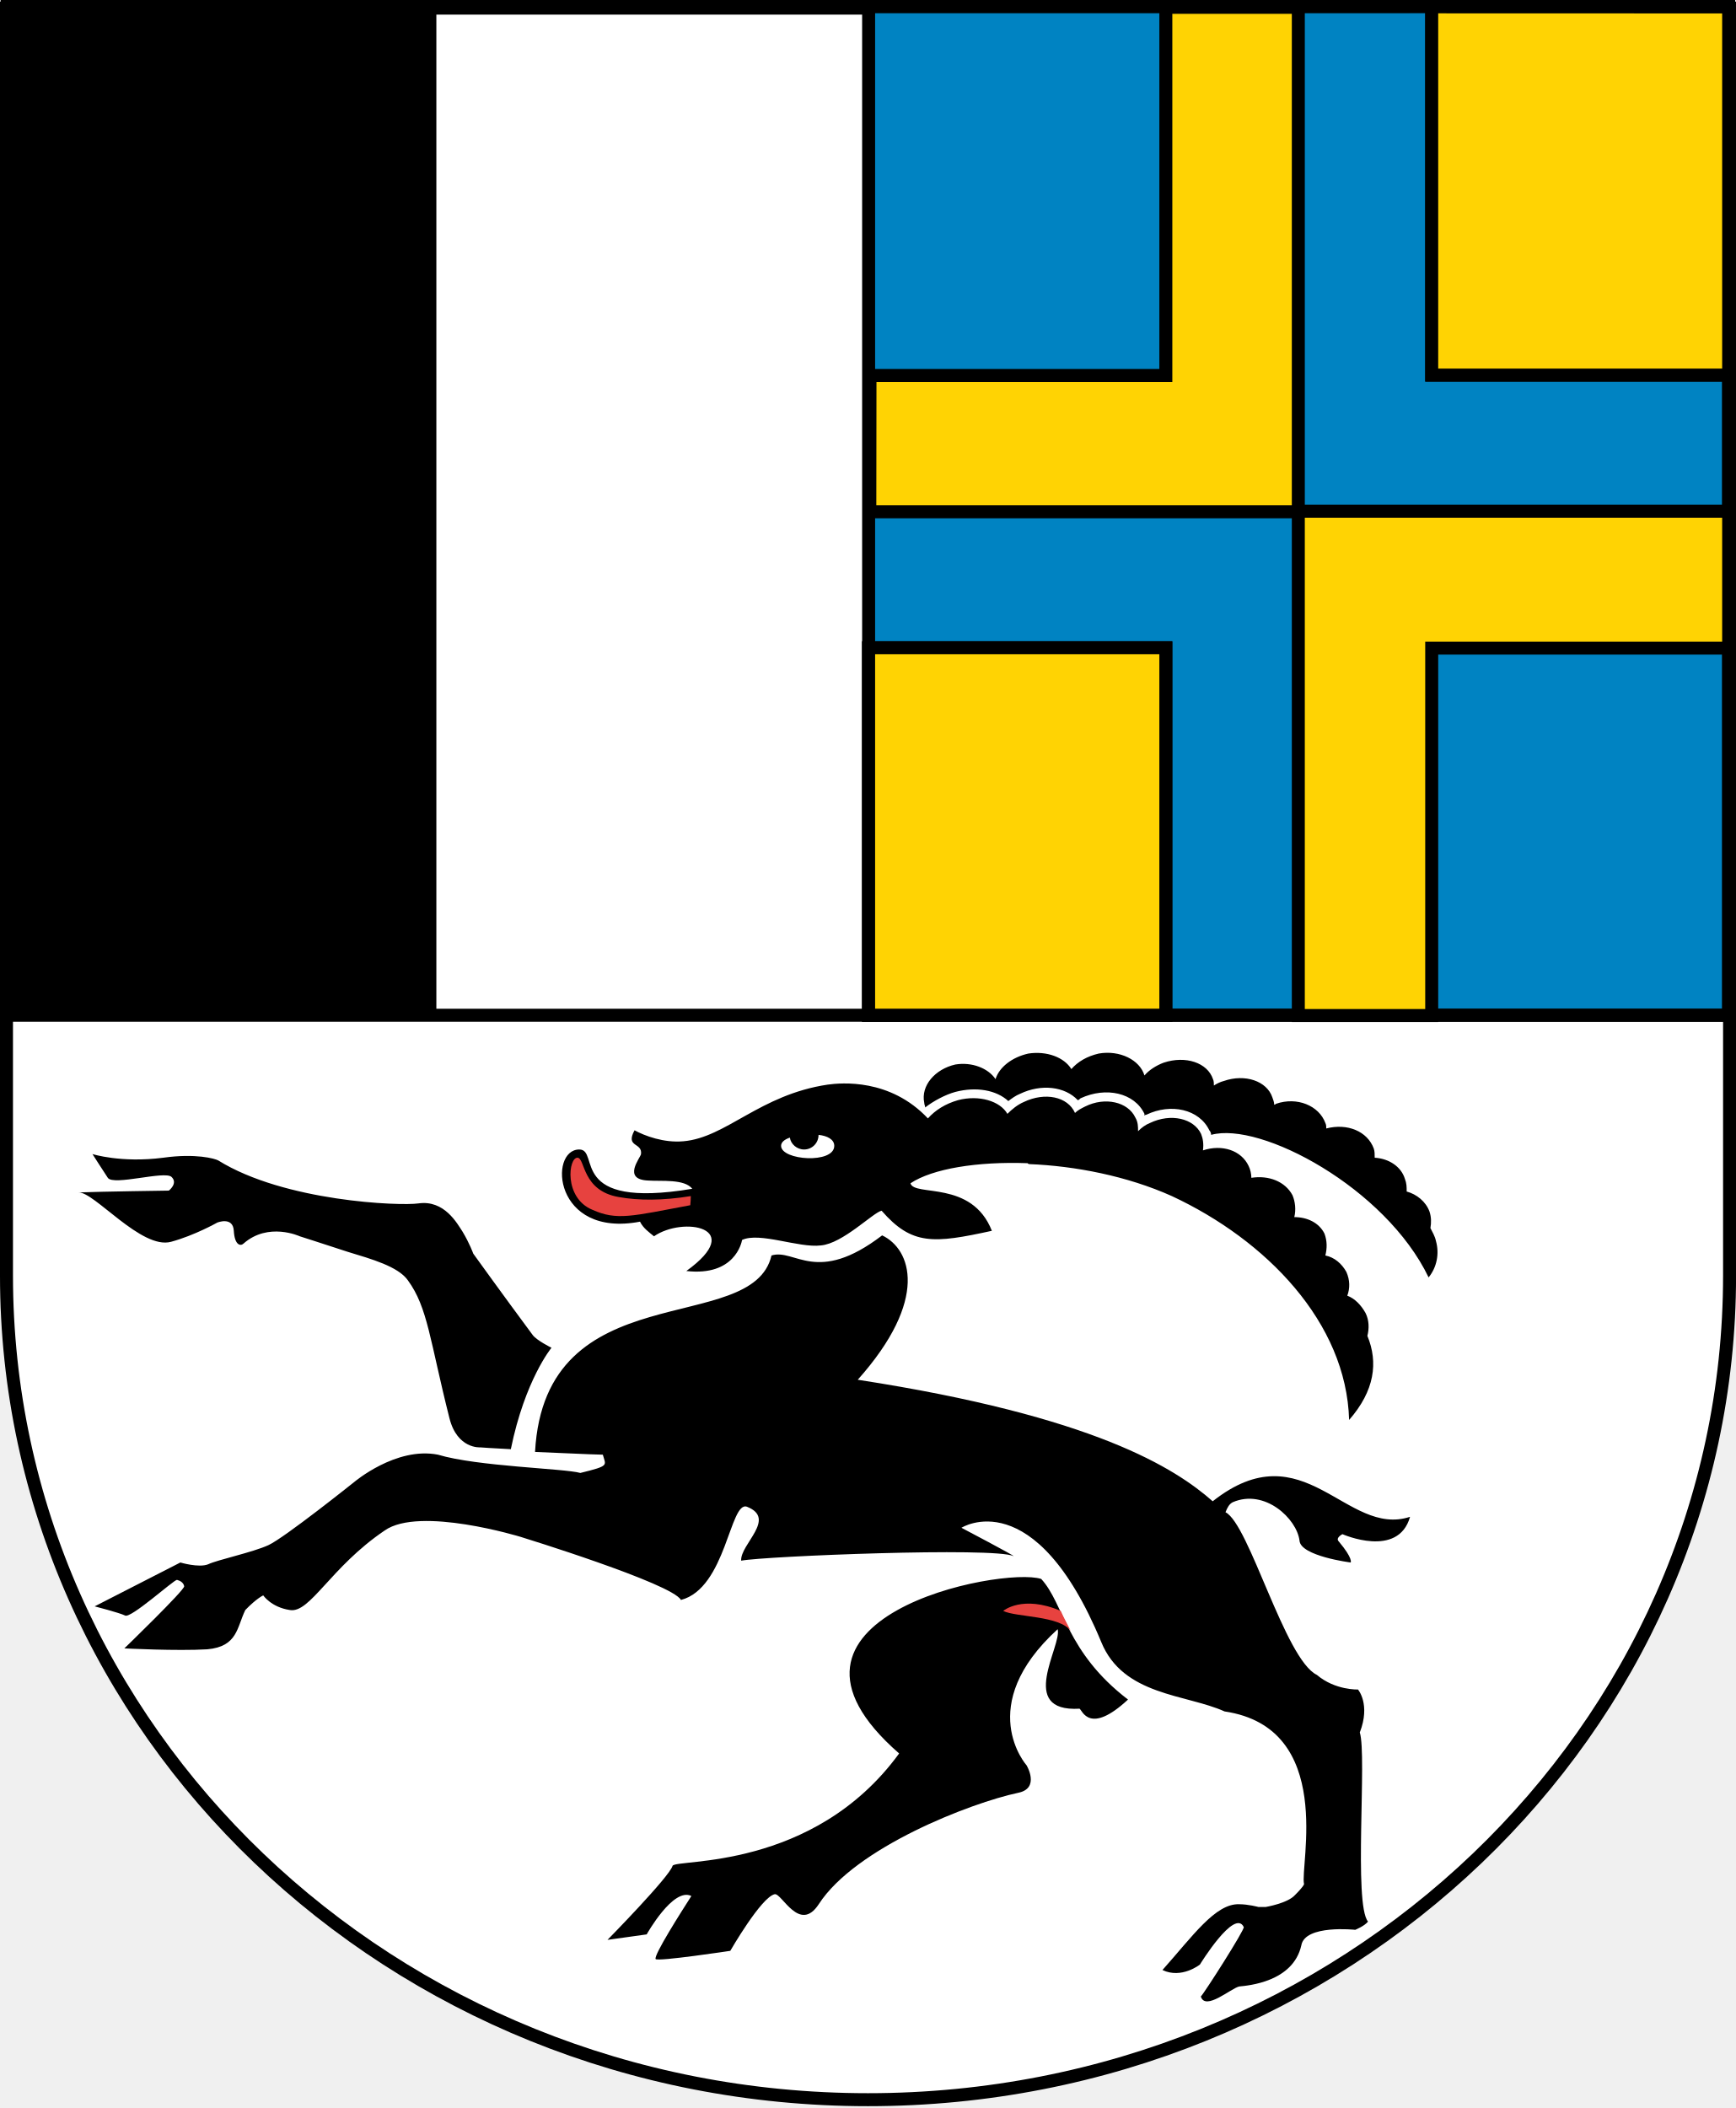
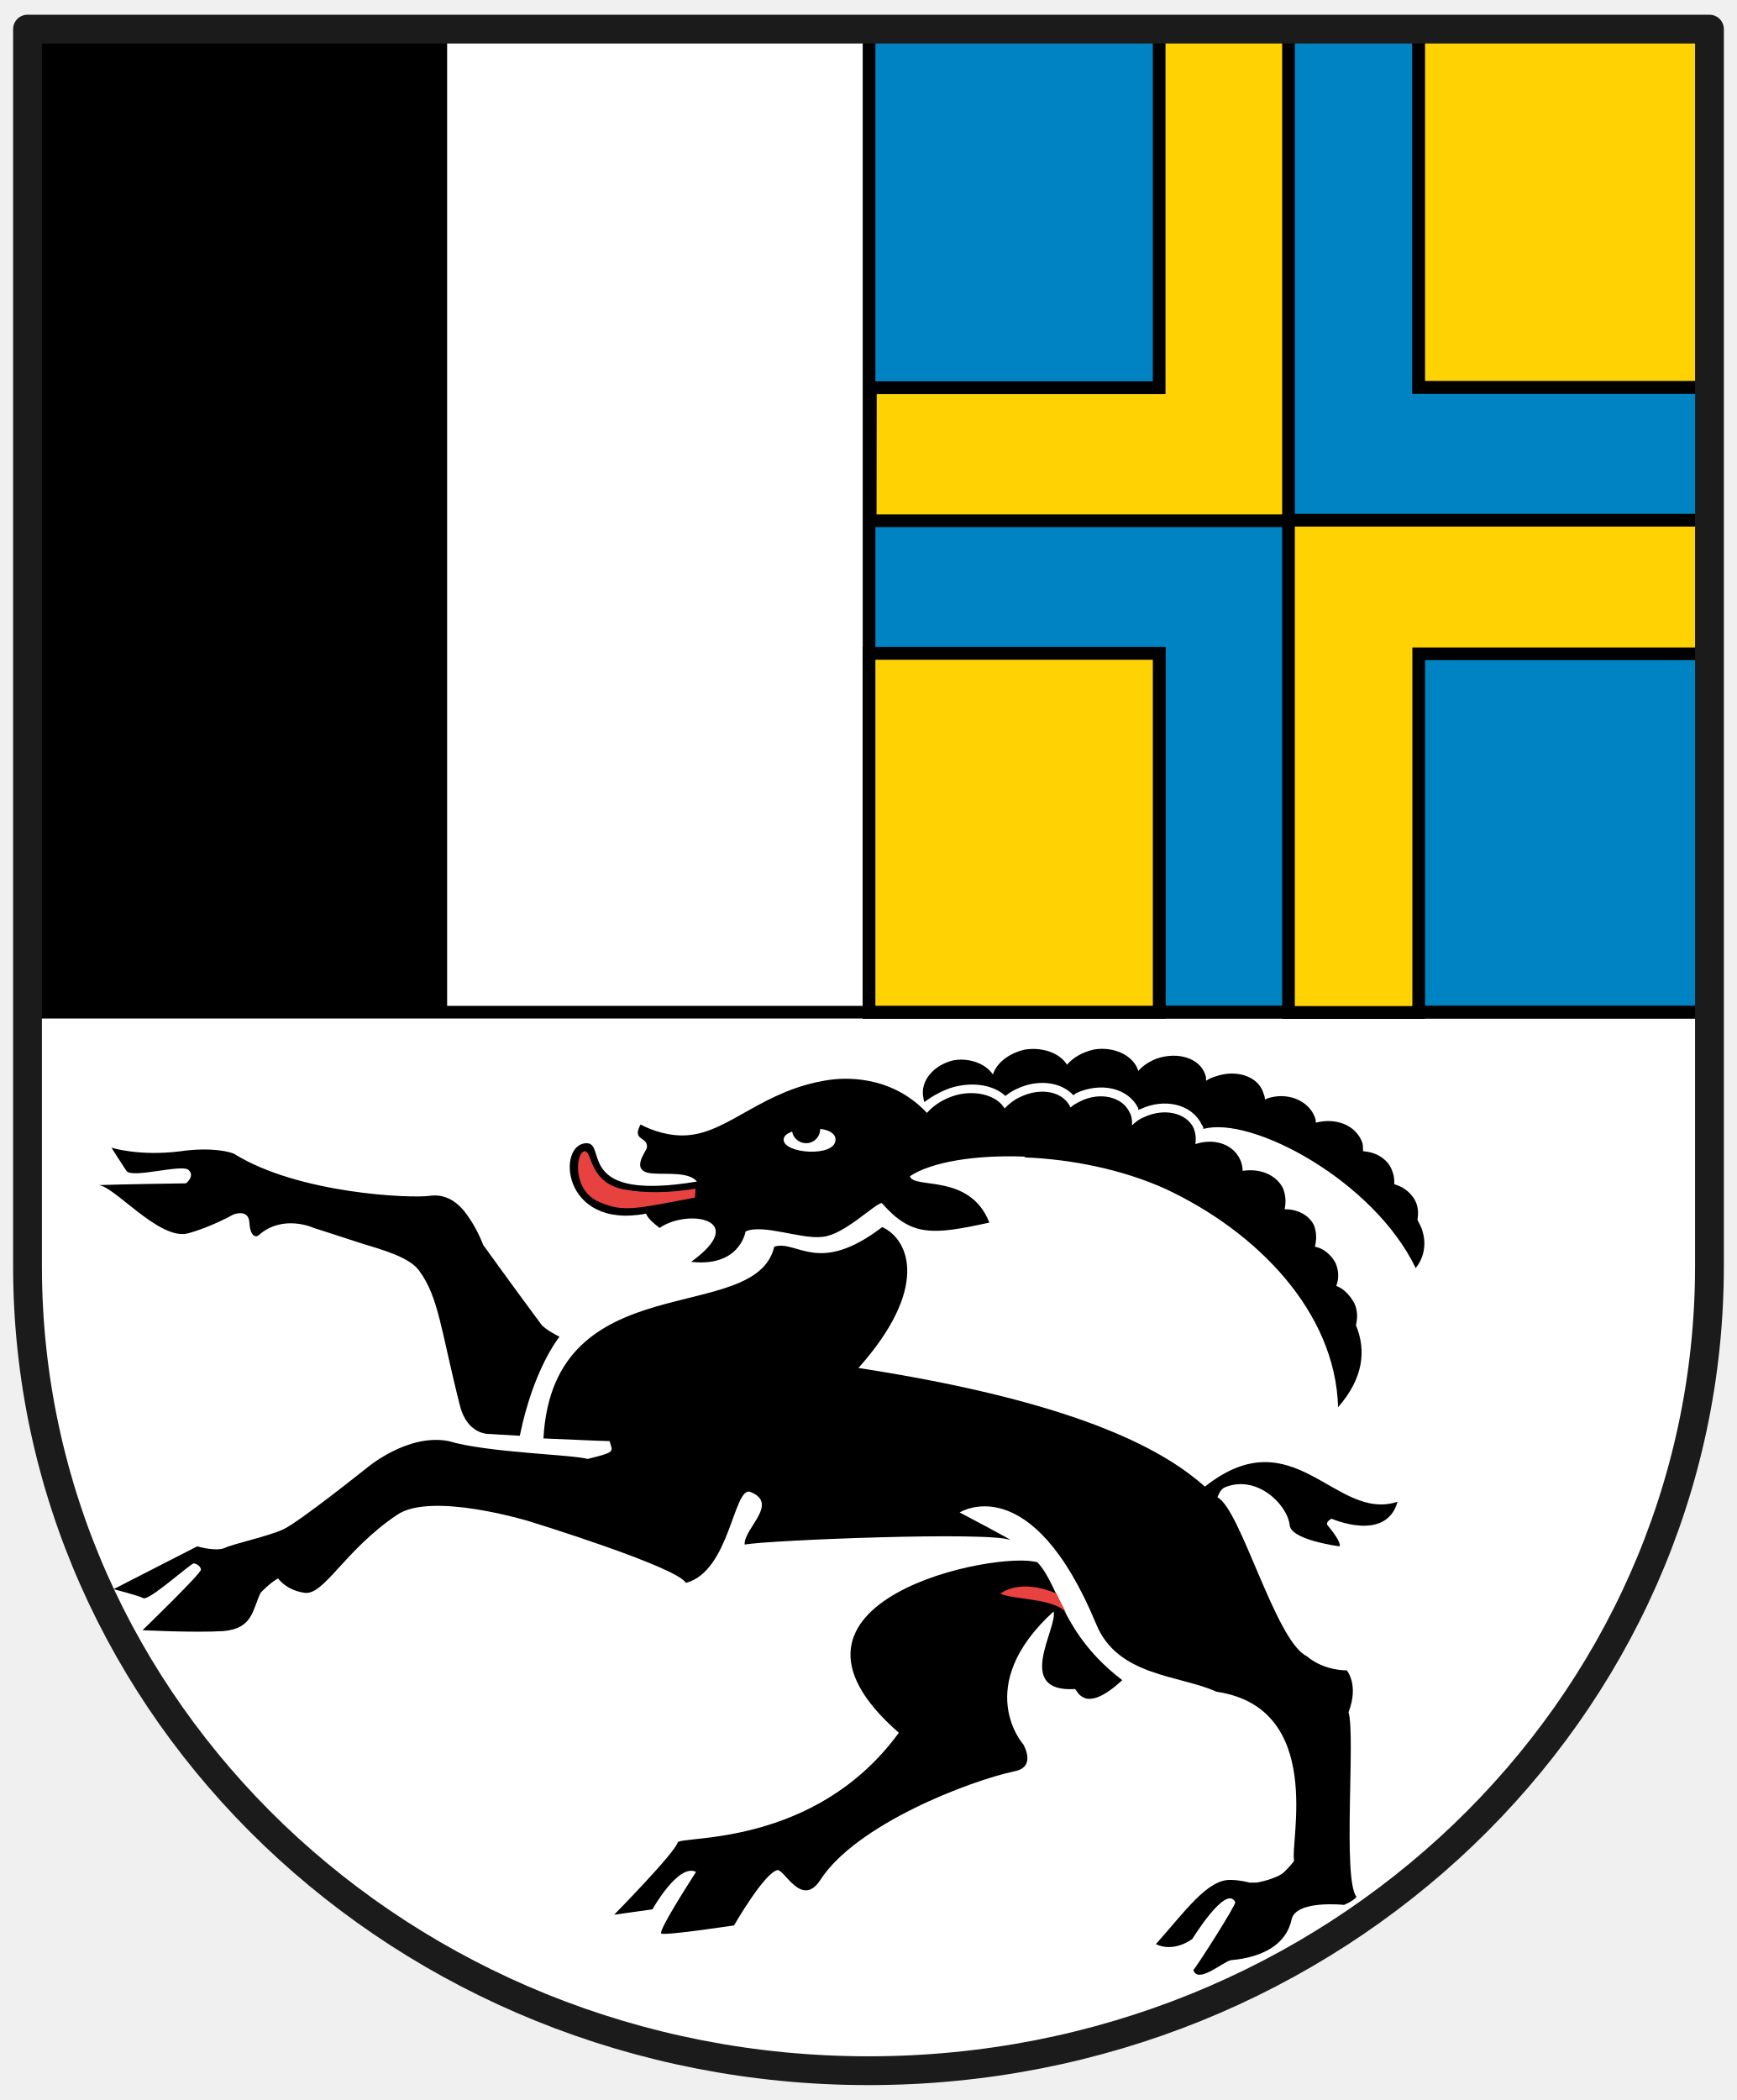
- <svg xmlns="http://www.w3.org/2000/svg" viewBox="0 0 1900 2307">
+ <svg xmlns="http://www.w3.org/2000/svg" viewBox="-23.750 -23.750 1947.500 2354.500">
  <path d="m1893 8.9v1387c0 498-422 902-943 902-520.7 0-942.9-404-942.9-902l0-1387z" stroke="#000" stroke-width="14.21" fill="#fff" />
  <path d="m477.6 1111h-469.6l0-1104 469.6 .2v1104zm1094 247c-1-5-4-10-6-14 1-6 1-12-1-18-4-11-14-19-25-22 0-5 0-9-2-14-4-13-17-22-33-23 0-4 0-7-1-10-7-19-29-28-52-22 0-2 0-4-1-6-7-19-31-29-54-21-1 1-2 1-2 1 0-3-1-5-2-8-6-18-30-26-53-18-4 1-8 3-11 5 0-2 0-5-1-7-6-18-30-26-54-18-8 3-16 8-21 14-5-17-27-28-50-24-13 3-23 9-30 17-8-13-27-20-47-17-18 4-32 15-36 28-8-12-26-19-44-16-22 5-38 23-34 42 0 2 1 3 1 5 9-7 22-14 33-17 23-6 45-2 58 10 4-3 8-6 13-8 23-11 49-8 63 7 1 0 2-1 3-2 28-13 59-6 70 17v2c1-1 1-1 2-1 27-13 58-6 69 17 1 1 2 3 2 5 54-15 191 58 238 156 9-11 12-26 8-40m-716.7-104c0-4 3.8-7 9.6-9 1 7 7.6 13 15.6 13 8.7 0 15.8-7 15.8-16h-.1c9.7 1 17.3 5 17.3 12 0 20-58.2 16-58.2 0m641.7 208c2-8 2-17-2-25-5-9-12-16-20-19 3-8 3-17-1-26-5-9-13-16-23-18 2-8 2-16-1-24-6-12-19-18-33-18 2-8 1-17-2-24-8-15-26-22-45-19 0-4-1-9-3-13-8-17-29-24-50-17 1-7 0-13-2-18-8-17-33-23-56-12-5 2-9 5-13 9 0-5 0-10-3-15-8-17-33-23-55-12-4 2-8 4-11 7-8-18-33-23-56-12-7 3-13 8-18 13-8-14-31-21-54-15-14 4-25 11-33 20-41.4-44-94.9-39-109.6-37-74.4 11-111.2 58-158 62-21.3 2-42.6-6-53.5-12-10.4 19 8.7 13 7.1 26-.5 4-21.3 28 8.2 29 14.1 1 39.2-2 47.9 9-137.9 23-100.3-43-123.7-43-33.8 0-28.4 97 66.5 79 3.3 7 10.4 12 15.3 16 31.6-22 101.9-10 35.4 38 52.9 6 60.5-31 61-34 19.2-9 62.2 9 86.2 6 24-2 57.2-36 66.5-38 33.2 38 56.7 36 120.7 22-22-56-85-37-89.1-52 24.1-16 73.1-24 128.1-22 0 0 1 1 2 1 50 2 107 13 156 35 103 48 191 138 194 245 28-32 32-63 20-92m-357 266c25 27 27 80 95 132-42 39-50 12-53 10-69 4-19-69-24-87-92 84-34 149-34 149s15 25-9 30c-52 11-178.6 60-218.5 122-21 32-40.3-12-48.1-11-14.8 3-48.7 62-48.7 62s-79.4 12-81.7 9c-2.4-4 28.2-52 39.1-69-19.9-10-48.9 42-48.9 42l-42.9 6s67.8-69 71.2-81c3.2-8 153.9 6 248-123-170.8-149 112.5-205 155.5-191m-1036 30s27.2 7 33.2 10c5.9 4 53.3-39 56.9-39 3.7 1 7.1 3 7.9 7 .7 4-65.5 68-65.5 68s57.7 3 90.8 1c33.2-3 32.3-24 41.6-43 12.6-13 19.6-16 19.6-16s8.8 13 29.1 16c22.1 4 44.6-47 103.8-87 38.2-27 149 7 149 7s165.7 51 175.3 69c49.6-13 53.5-109 72.3-102 32.9 13-7.6 41-6.4 59 26.5-5 277.1-15 298.1-5 2 0-57-31-57-31s80-51 153 125c24 59 93 57 135 76 122 18 82 170 87 189-1 3-8 10-10 12-8 9-32 13-32 13h-8s-11-3-21-3c-26-1-51 35-84 72 21 10 41-6 41-6s38-62 48-41c1 3-43 72-47 76 5 16 33-9 42-11 10-1 59-5 68-45 4-23 59-17 59-17s10-4 14-9c-16-19-1-182-9-207 12-31-2-47-2-47s-25 1-45-16c-35-17-74-165-100-178 2-5 4-9 8-11 35-15 70 18 73 42 1 17 56 24 56 24s3-4-13-23c-4-4 4-8 4-8s61 27 74-19c-70 23-116-96-216-17-41-36-129-93-388.5-133 78.5-88 58.4-143 26.7-158-71.9 55-95.4 14-121.1 22-20.9 90-248.1 18-258.8 215 3.6 0 65.3 3 74.2 3 3.2 12 7.9 12-24.6 20-17.9-5-112.6-7-155.9-20-45.9-9-91.7 30-91.7 30s-76.3 61-93.8 69c-17.4 8-55.7 16-66.1 21-10.2 4-30.3-2-30.3-2l-93.8 48zm479.4-297c4.4 6 20.6 14 20.6 14s-29 35-44.5 111c-20.4-1-33.5-2-33.5-2s-25.2 2-33.7-32c-21.5-85-23.6-121-45.6-151-10.8-15-39.4-23-65.7-31-27.4-9-52.5-17-52.5-17s-34.4-16-61.6 8c-3.1 3-9.7 2-10.6-14s-18.1-9-18.1-9-24.7 14-50.5 21c-32.4 9-84.3-55-101.4-54 25.2-1 98.9-2 98.9-2s10.4-8 2.9-15-63.7 10-69.7 1-16.8-26-16.8-26 31.2 10 77.6 4c35.4-5 56.5 1 60.1 3 72.4 45 199 50 219.1 47 28.4-4 42.4 22 48.3 31 7.8 13 11.7 24 11.7 24s33.1 46 65 89" />
  <path d="m1098 1763s21-18 63 0c4 9 5 10 11 22-12-17-60-15-74-22" fill="#e7423f" />
  <path d="m632.3 1267c8.2 1 4.8 36 44.7 43 21.9 4 48.4 4 79.1-1 0 4-.3 6-.6 10-64.2 12-80.3 17-107.1 5-31.7-13-26.3-58-16.1-57" fill="#e7423f" />
  <path d="m950.7 7.1v1104h941.3v-1104l-941.3 .1z" stroke="#000" stroke-width="14.21" fill="#0083c2" />
  <g stroke="#000" stroke-width="14.21" fill="none">
    <path d="m1276 1111h-325.3v-402.1h325.3v402.1z" />
    <path d="m1892 410.5h-325v-403l325 .1v403z" />
    <path d="m7.8 7.1 .2 1104h1884v-1104z" stroke-linecap="square" stroke-miterlimit="10" />
  </g>
  <path d="m1892 410.5h-325v-403l325 .1v403zm-616 700.5h-325.3v-402.1h325.3v402.1zm0-1103v402.9h-323.8l-.2 149.2h469v-552.1l-145 0zm616 701.3v-149.8h-471v551.9h146v-402.1h325z" stroke="#000" stroke-width="14.21" fill="#ffd303" />
+   <path data-outline="1" d="m1893 8.9v1387c0 498-422 902-943 902-520.7 0-942.9-404-942.9-902l0-1387z" fill="none" stroke="#1b1b1b" stroke-width="32.3" stroke-linejoin="round" />
</svg>
